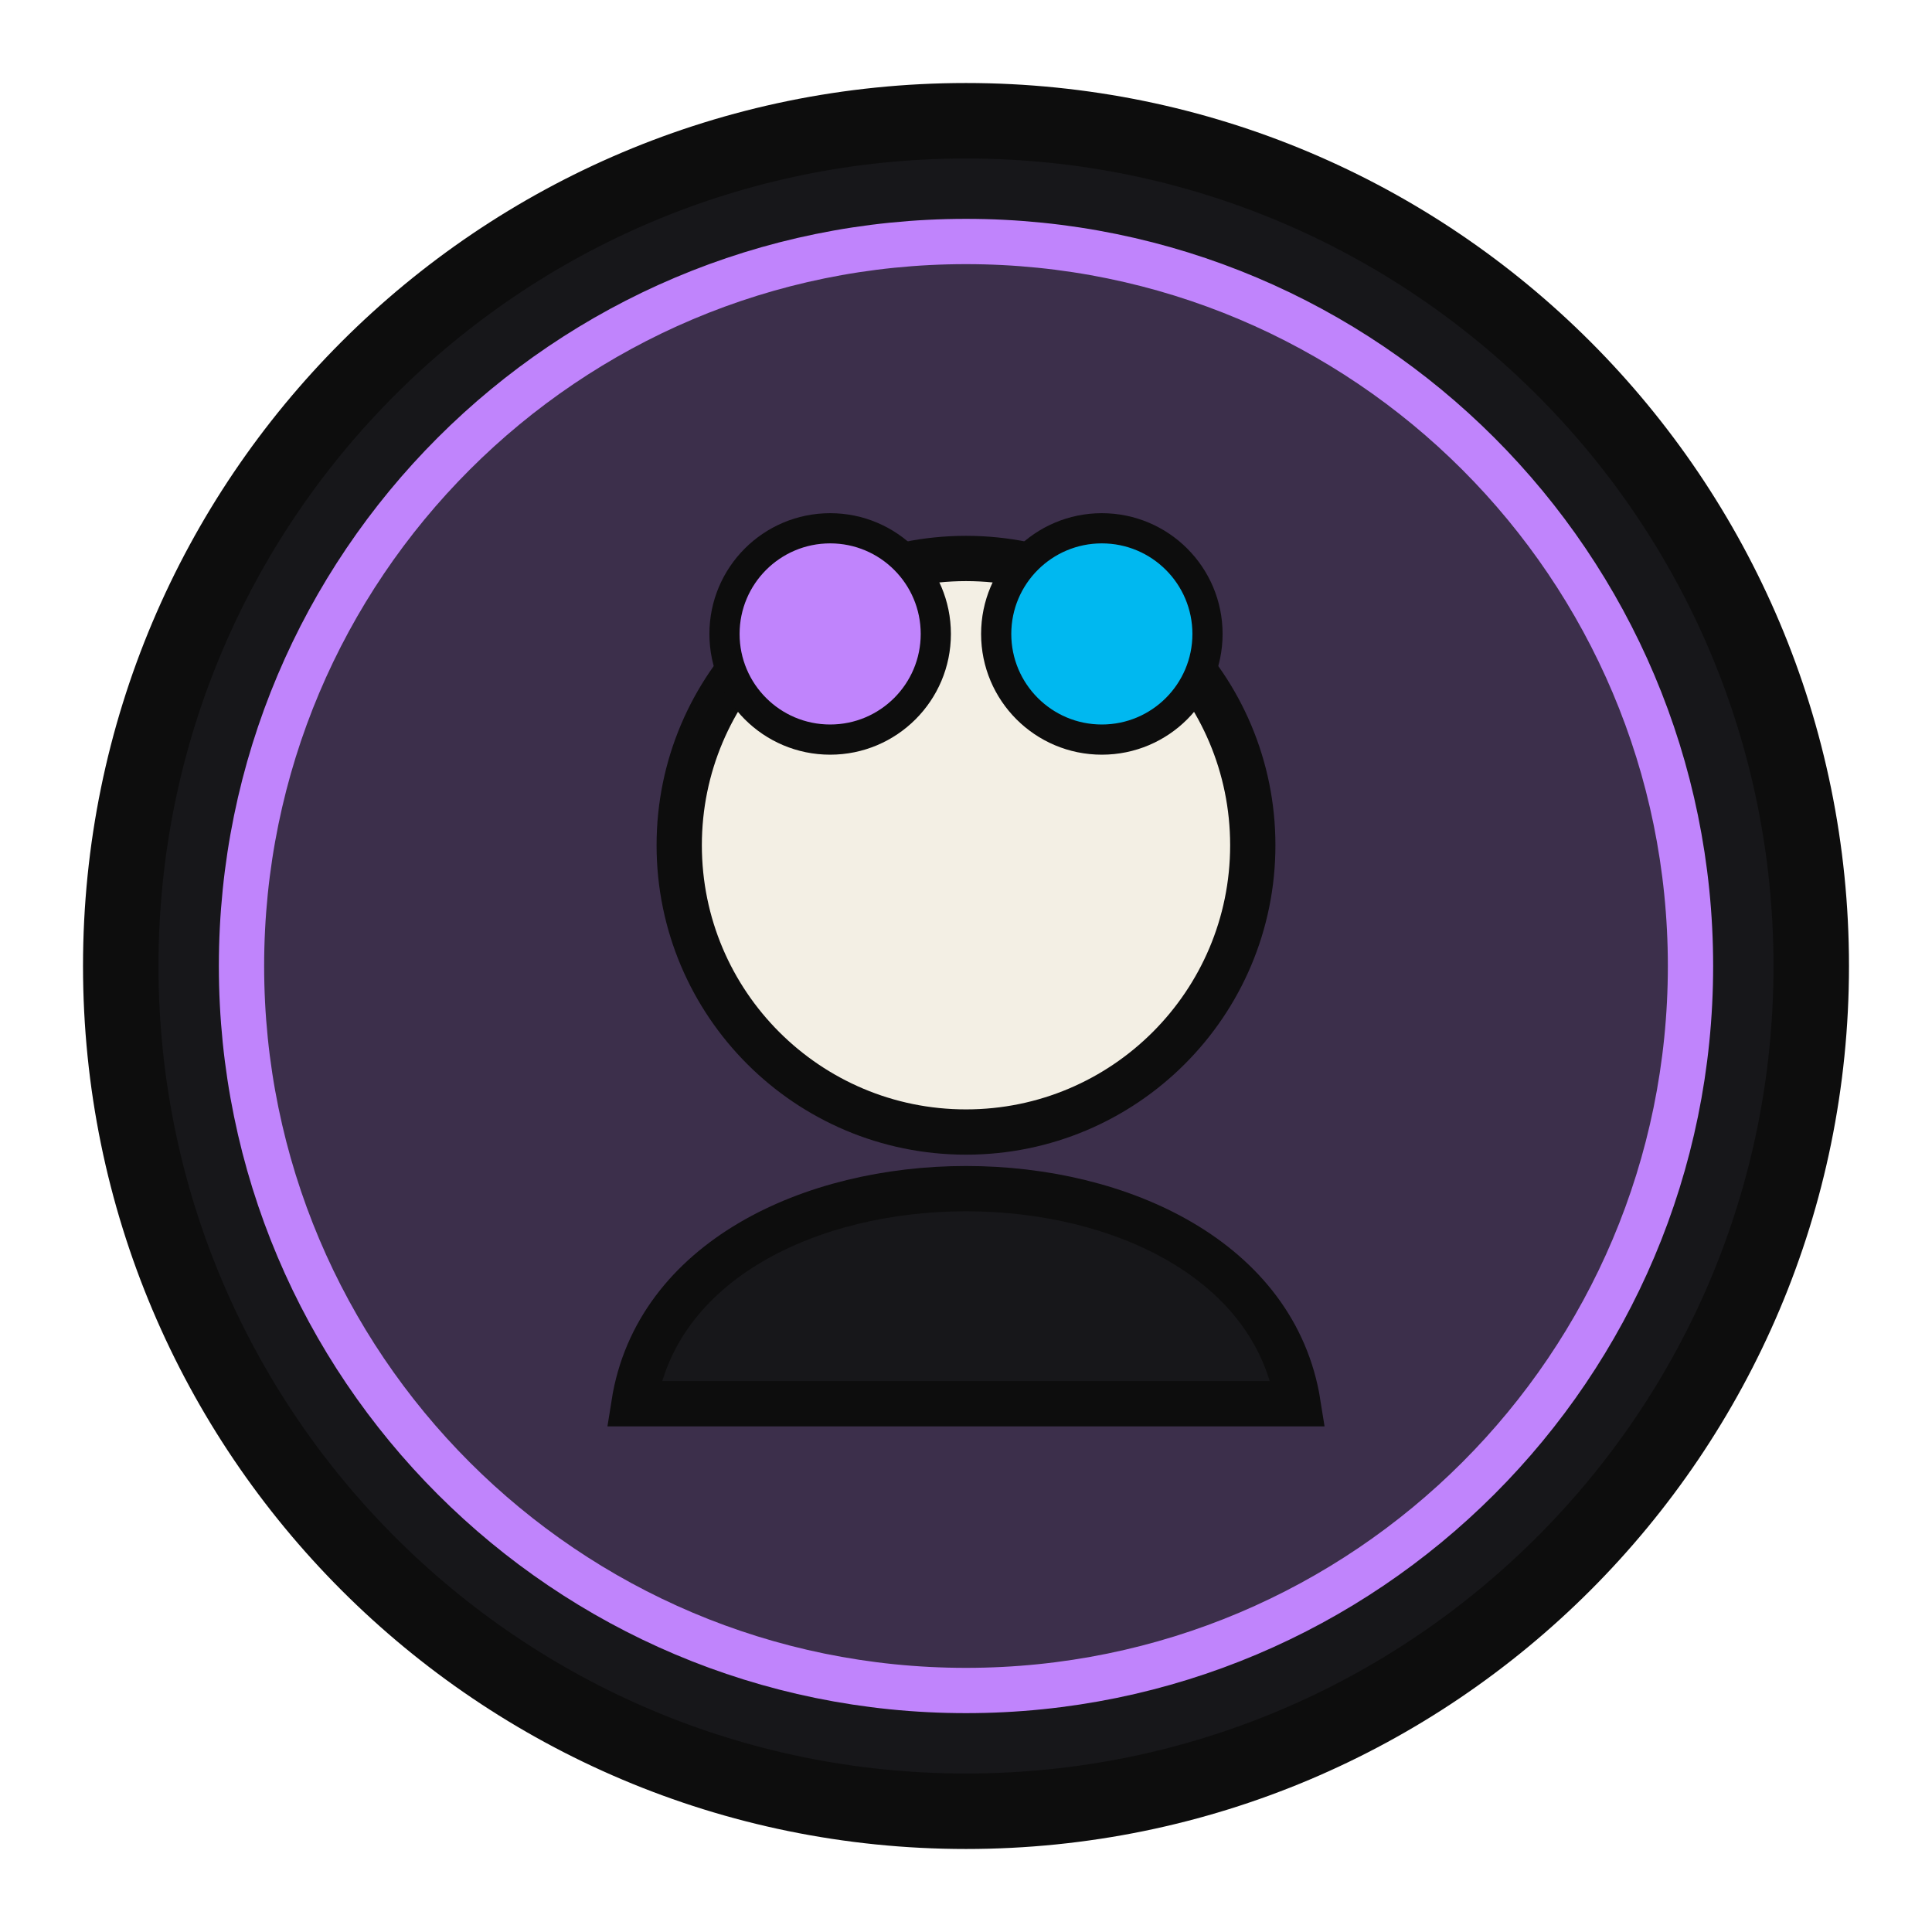
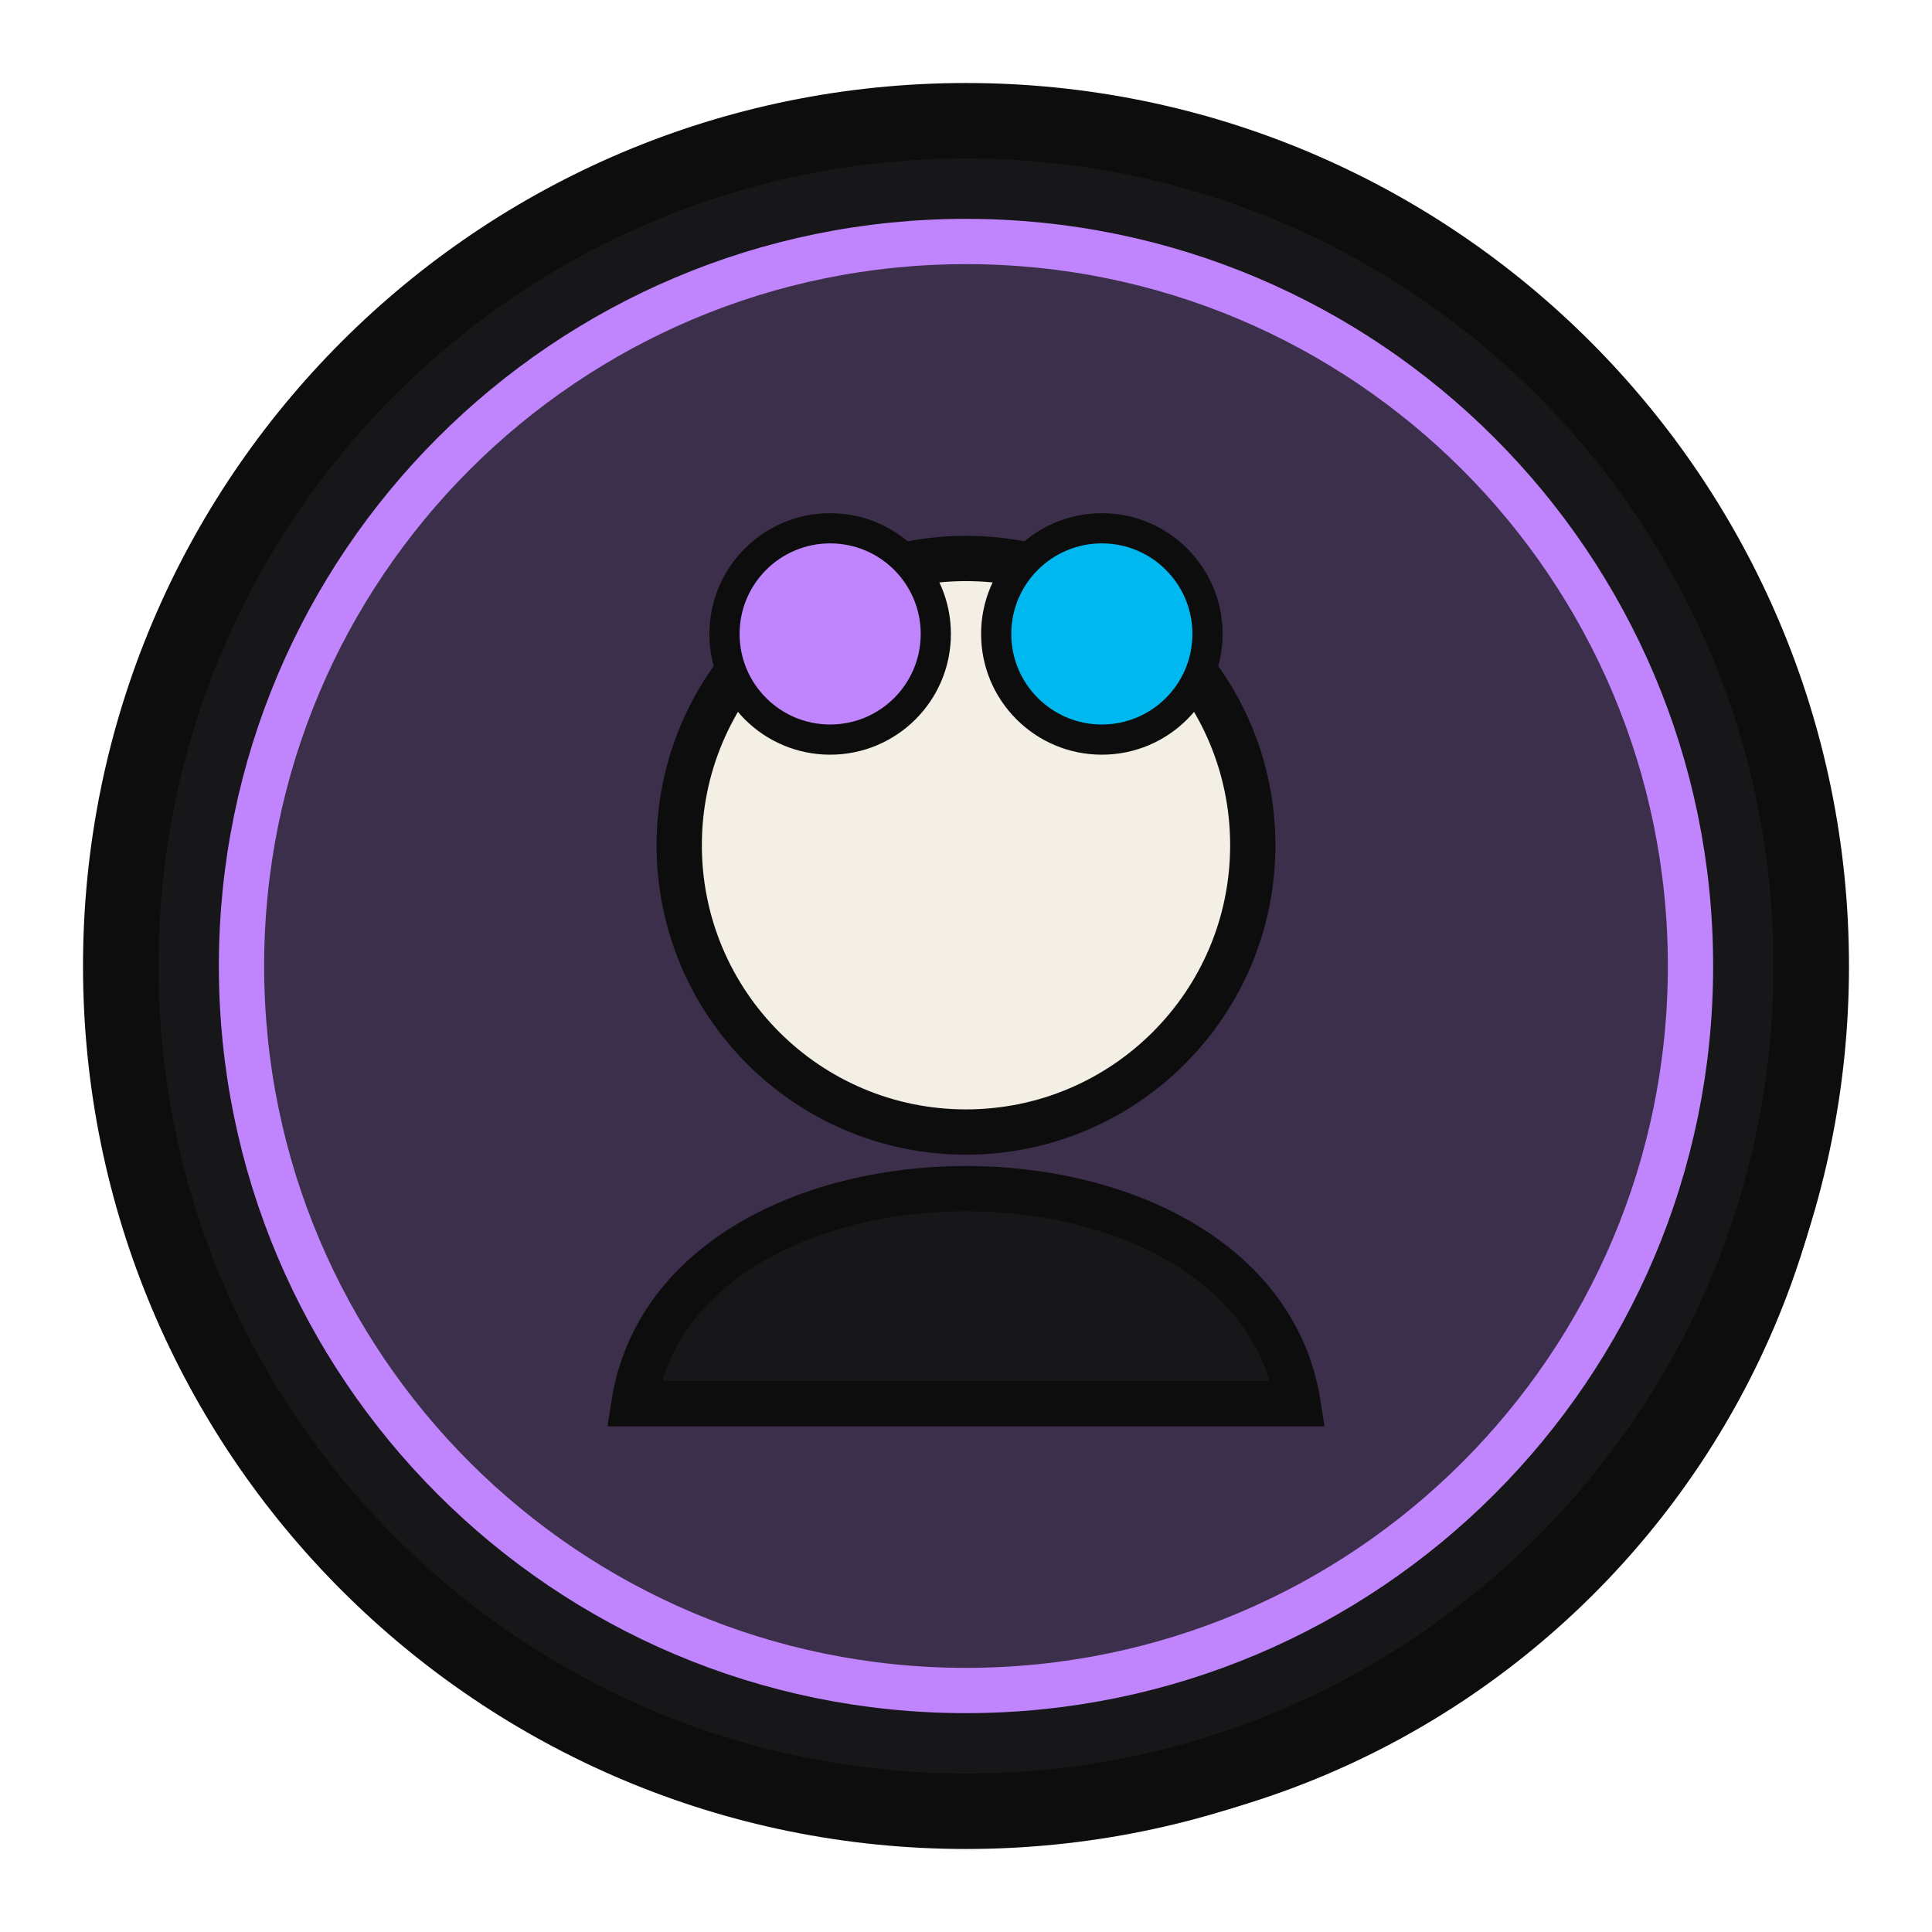
<svg xmlns="http://www.w3.org/2000/svg" viewBox="0 0 256 256" width="256" height="256" role="img" aria-label="Vesper avatar medallion">
+   <circle cx="132" cy="132" r="112" fill="#0d0d0d" />
  <circle cx="128" cy="128" r="112" fill="#17171a" stroke="#0d0d0d" stroke-width="10" />
  <circle cx="128" cy="128" r="96" fill="#c084fc" fill-opacity="0.22" stroke="#c084fc" stroke-width="6" />
  <path d="M 84 186 C 90 148 166 148 172 186 Z" fill="#17171a" stroke="#0d0d0d" stroke-width="6" />
  <circle cx="128" cy="112" r="38" fill="#f3efe4" stroke="#0d0d0d" stroke-width="6" />
  <circle cx="110" cy="84" r="14" fill="#c084fc" stroke="#0d0d0d" stroke-width="4" />
  <circle cx="146" cy="84" r="14" fill="#00b8f0" stroke="#0d0d0d" stroke-width="4" />
</svg>
